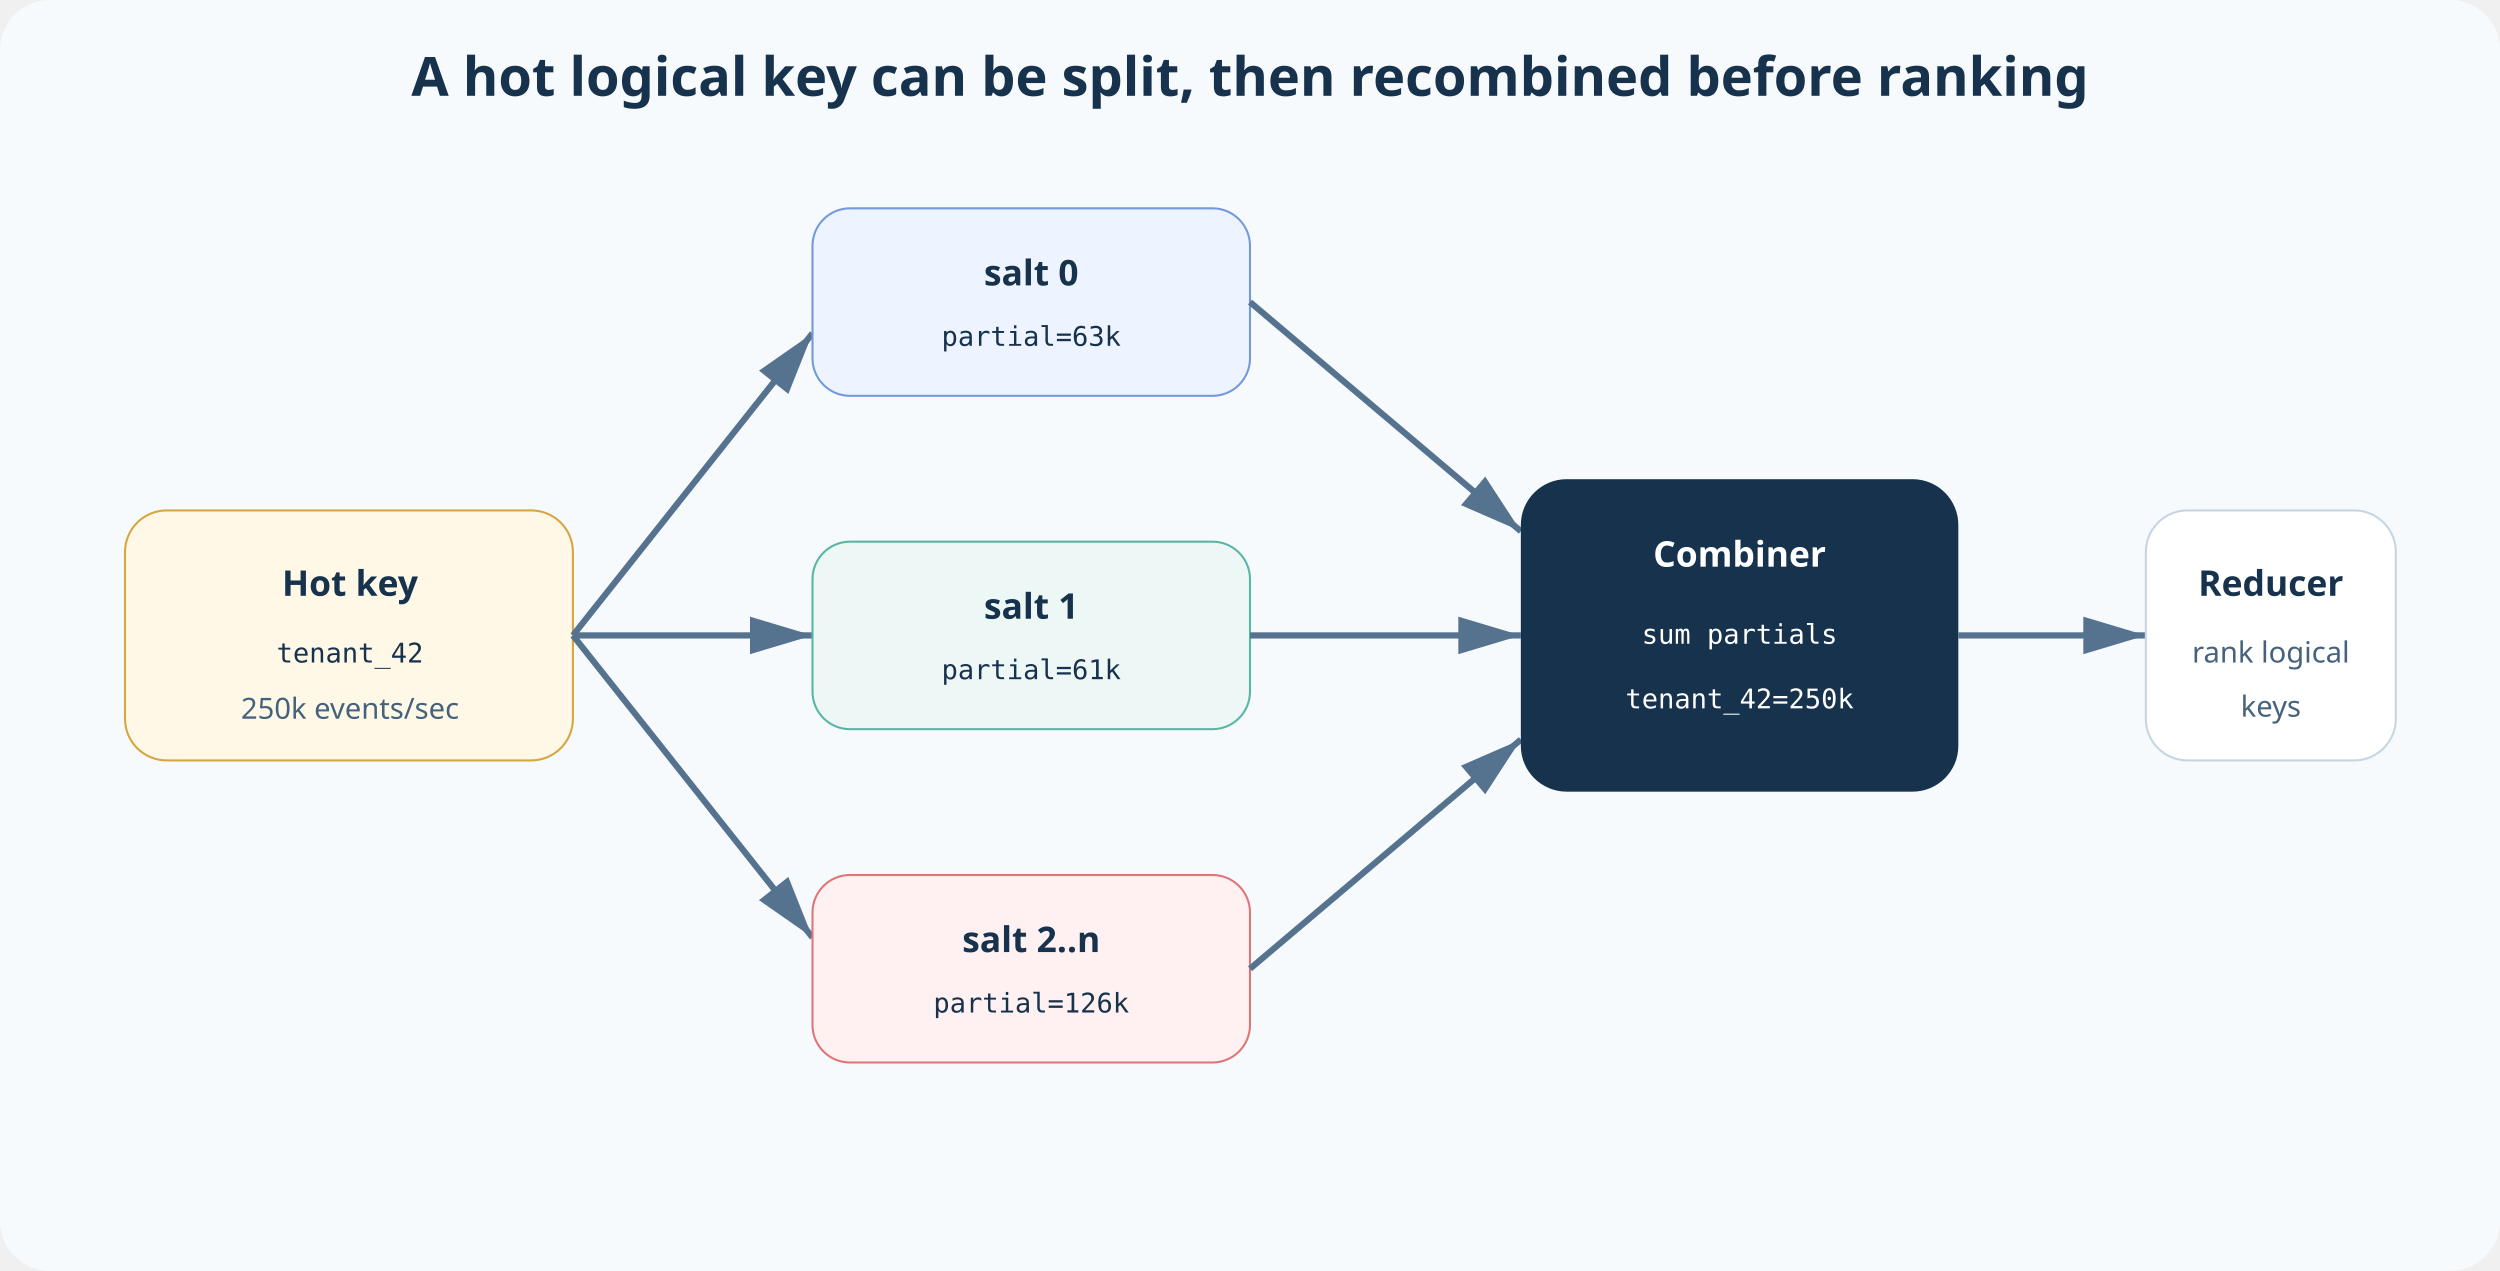
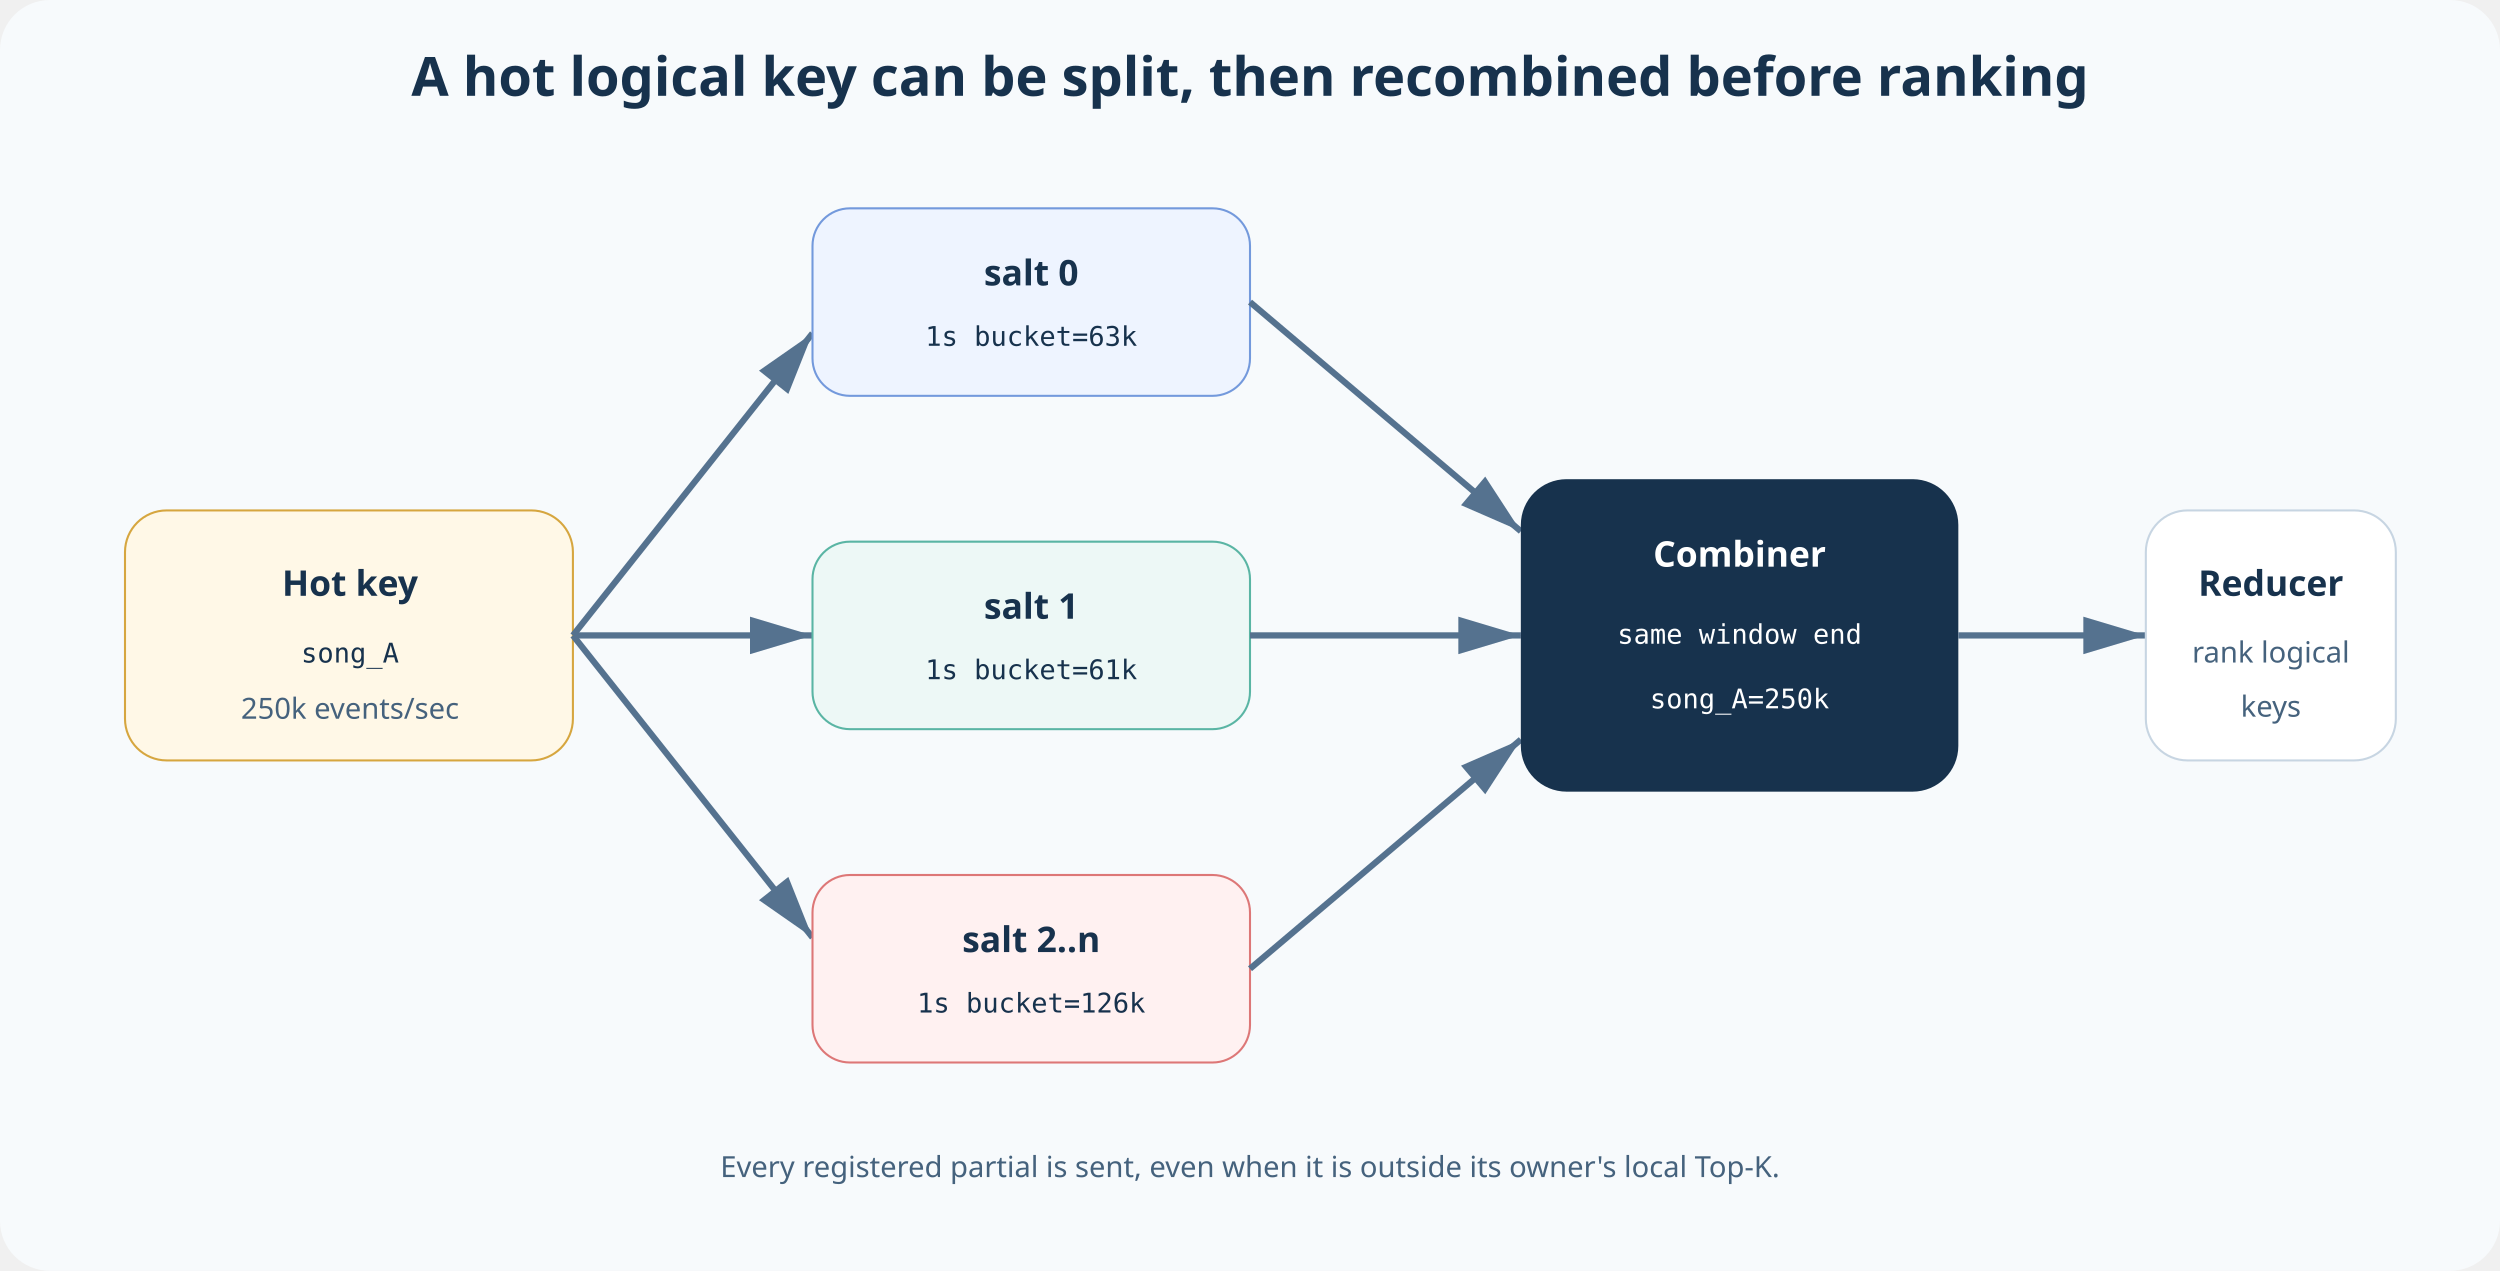
- <svg xmlns="http://www.w3.org/2000/svg" width="1200" height="610" role="img">
+ <svg xmlns="http://www.w3.org/2000/svg" width="1200" height="610" viewBox="0 0 1200 610" role="img">
  <defs>
    <marker id="arrow" markerWidth="12" markerHeight="12" refX="10" refY="3" orient="auto">
      <path d="M0 0L10 3L0 6Z" fill="#55728f" />
    </marker>
  </defs>
  <style>
    .title{font:700 26px sans-serif;fill:#17324d}
    .h{font:700 17px sans-serif;fill:#17324d}
    .b{font:14px sans-serif;fill:#45627d}
    .c{font:13px monospace;fill:#17324d}
    .line{stroke:#55728f;stroke-width:3;fill:none;marker-end:url(#arrow)}
  </style>
  <rect width="1200" height="610" rx="24" fill="#f7fafc" />
  <text x="600" y="46" text-anchor="middle" class="title">A hot logical key can be split, then recombined before ranking</text>
  <rect x="60" y="245" width="215" height="120" rx="20" fill="#fff8e7" stroke="#d6a63f" />
  <text x="168" y="286" text-anchor="middle" class="h">Hot key</text>
-   <text x="168" y="318" text-anchor="middle" class="c">tenant_42</text>
+   <text x="168" y="318" text-anchor="middle" class="c">song_A</text>
  <text x="168" y="345" text-anchor="middle" class="b">250k events/sec</text>
  <path d="M275 305L390 160" class="line" />
  <path d="M275 305H390" class="line" />
  <path d="M275 305L390 450" class="line" />
  <rect x="390" y="100" width="210" height="90" rx="18" fill="#eef4ff" stroke="#7399dc" />
  <text x="495" y="137" text-anchor="middle" class="h">salt 0</text>
-   <text x="495" y="166" text-anchor="middle" class="c">partial=63k</text>
+   <text x="495" y="166" text-anchor="middle" class="c">1s bucket=63k</text>
  <rect x="390" y="260" width="210" height="90" rx="18" fill="#edf8f6" stroke="#5ab5a4" />
  <text x="495" y="297" text-anchor="middle" class="h">salt 1</text>
-   <text x="495" y="326" text-anchor="middle" class="c">partial=61k</text>
+   <text x="495" y="326" text-anchor="middle" class="c">1s bucket=61k</text>
  <rect x="390" y="420" width="210" height="90" rx="18" fill="#fff1f1" stroke="#dd7777" />
  <text x="495" y="457" text-anchor="middle" class="h">salt 2..n</text>
-   <text x="495" y="486" text-anchor="middle" class="c">partial=126k</text>
+   <text x="495" y="486" text-anchor="middle" class="c">1s bucket=126k</text>
  <path d="M600 145L730 255" class="line" />
  <path d="M600 305H730" class="line" />
  <path d="M600 465L730 355" class="line" />
  <rect x="730" y="230" width="210" height="150" rx="22" fill="#17324d" />
  <text x="835" y="272" text-anchor="middle" font-family="sans-serif" font-size="17" font-weight="700" fill="#fff">Combiner</text>
-   <text x="835" y="309" text-anchor="middle" font-family="monospace" font-size="13" fill="#fff">sum partials</text>
-   <text x="835" y="340" text-anchor="middle" font-family="monospace" font-size="13" fill="#fff">tenant_42=250k</text>
+   <text x="835" y="309" text-anchor="middle" font-family="monospace" font-size="13" fill="#fff">same window end</text>
+   <text x="835" y="340" text-anchor="middle" font-family="monospace" font-size="13" fill="#fff">song_A=250k</text>
  <path d="M940 305H1030" class="line" />
  <rect x="1030" y="245" width="120" height="120" rx="20" fill="#ffffff" stroke="#c7d5e2" />
  <text x="1090" y="286" text-anchor="middle" class="h">Reducer</text>
  <text x="1090" y="318" text-anchor="middle" class="b">rank logical</text>
  <text x="1090" y="344" text-anchor="middle" class="b">keys</text>
+   <text x="600" y="565" text-anchor="middle" class="b">Every registered partial is sent, even when it is outside its owner's local Top-K.</text>
</svg>
